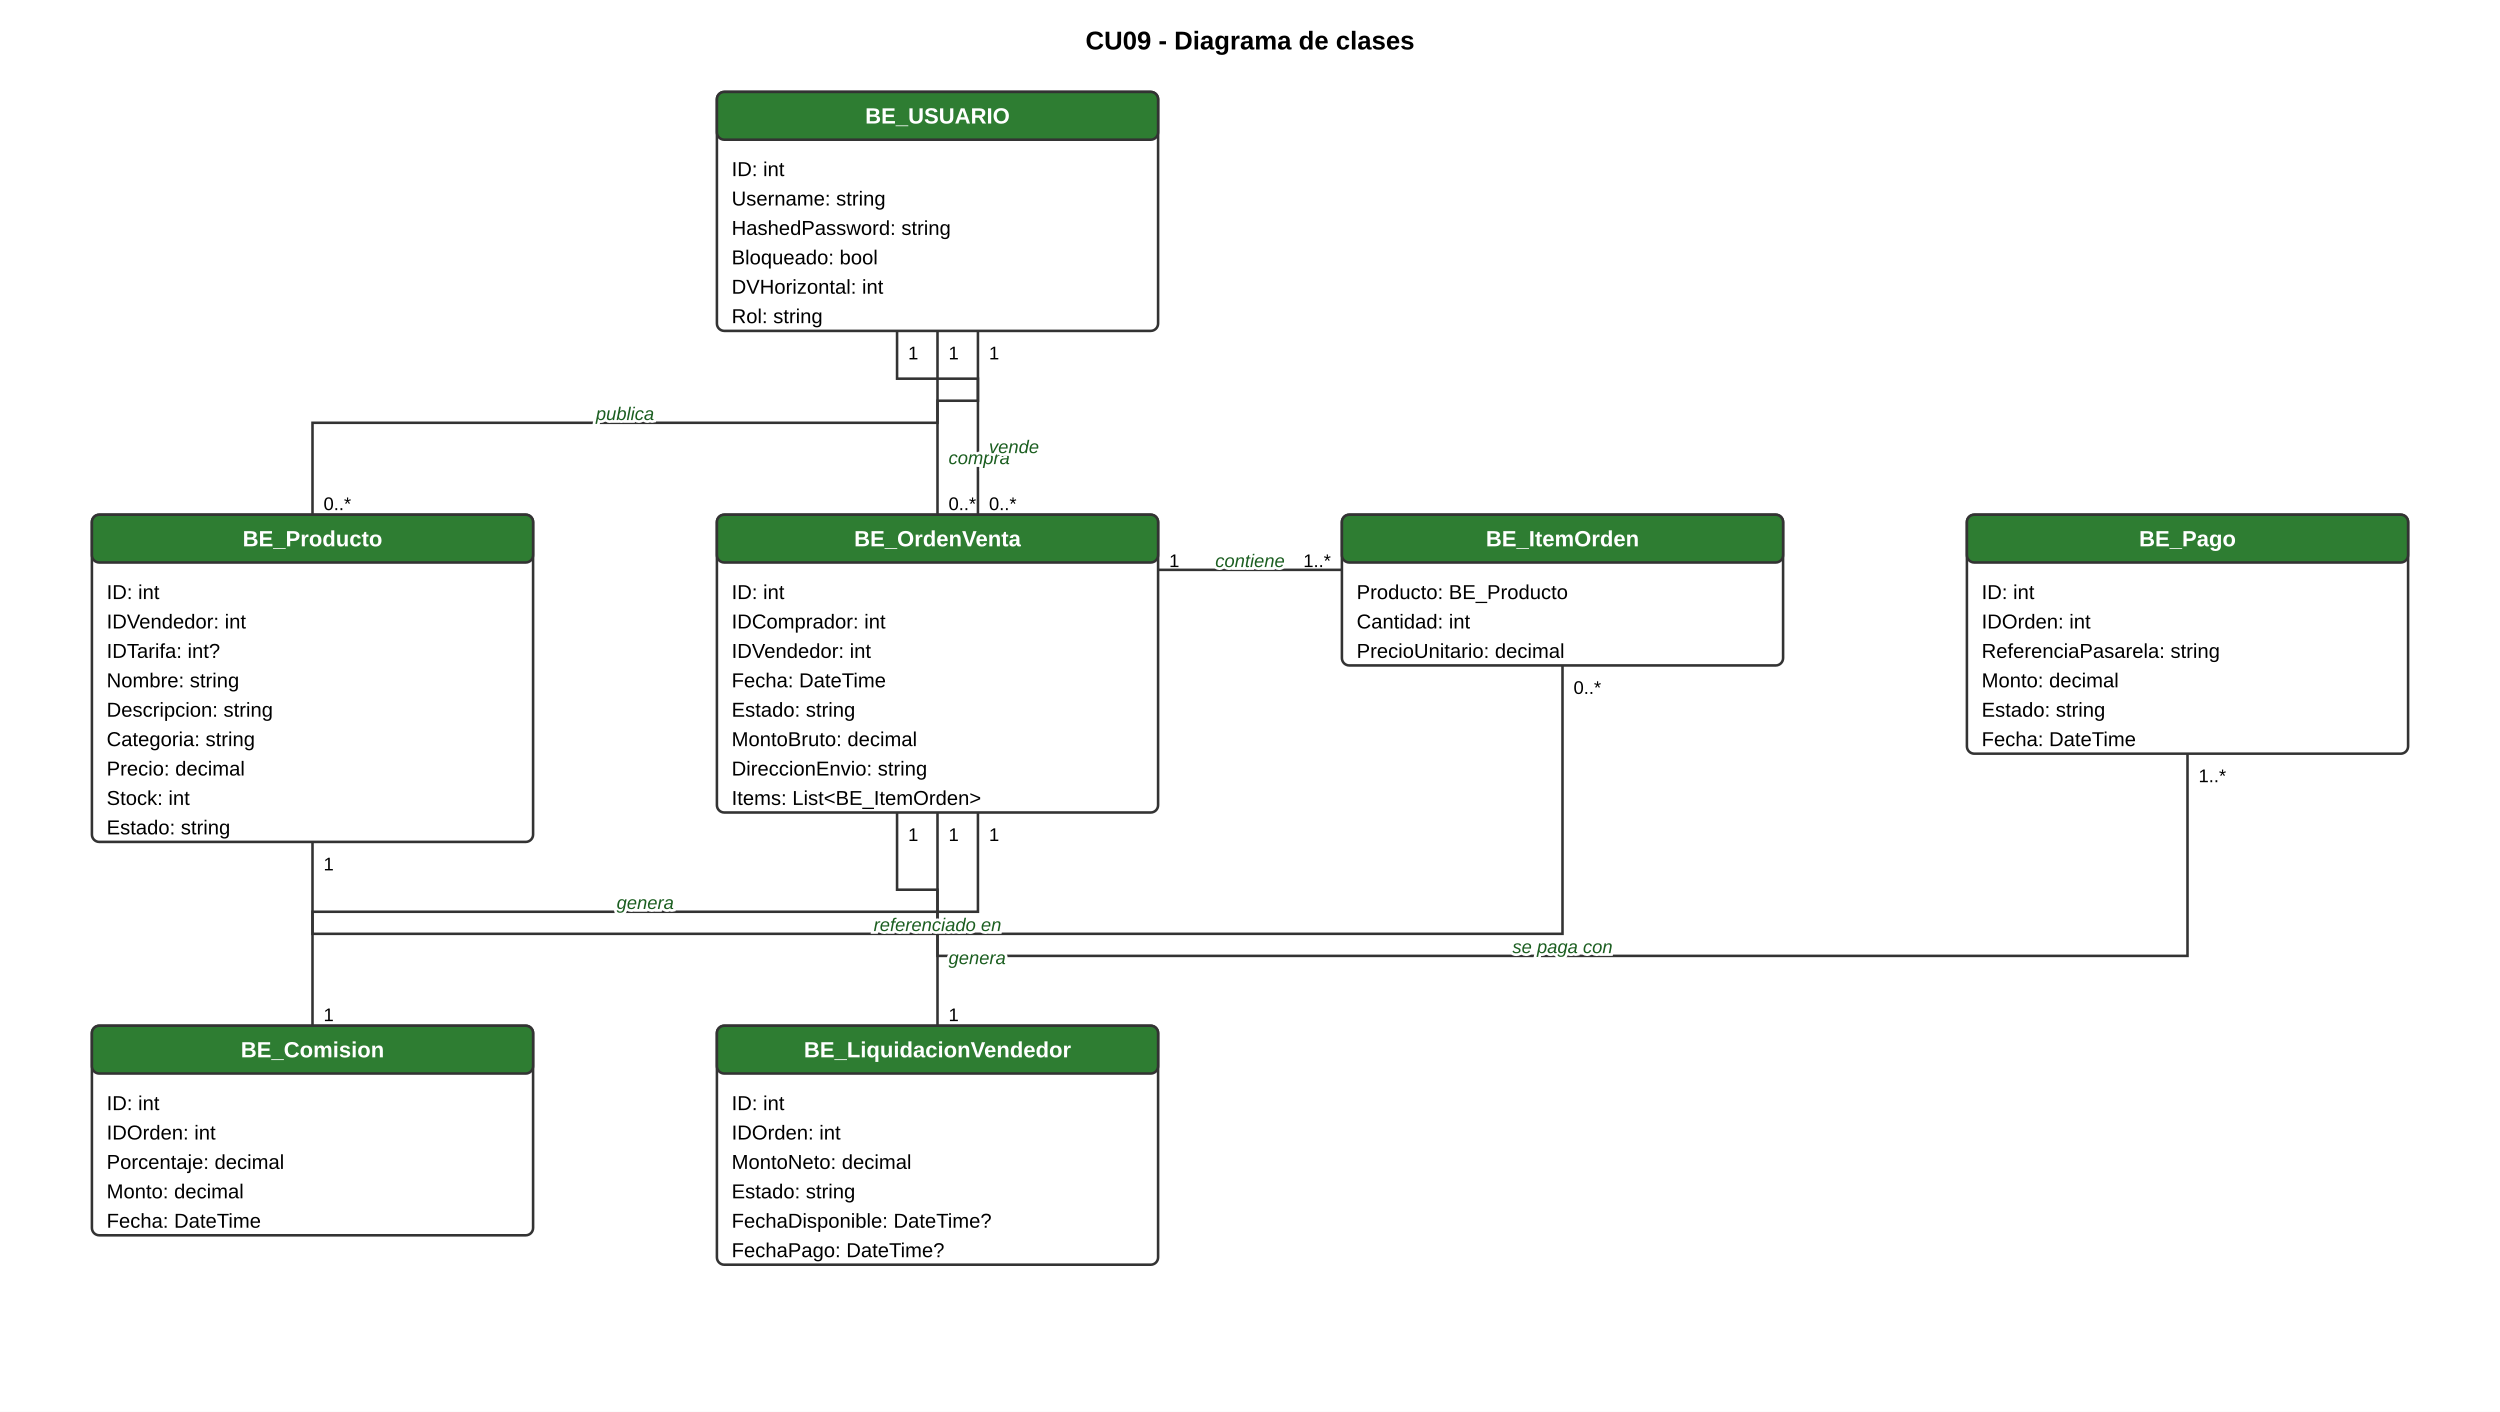
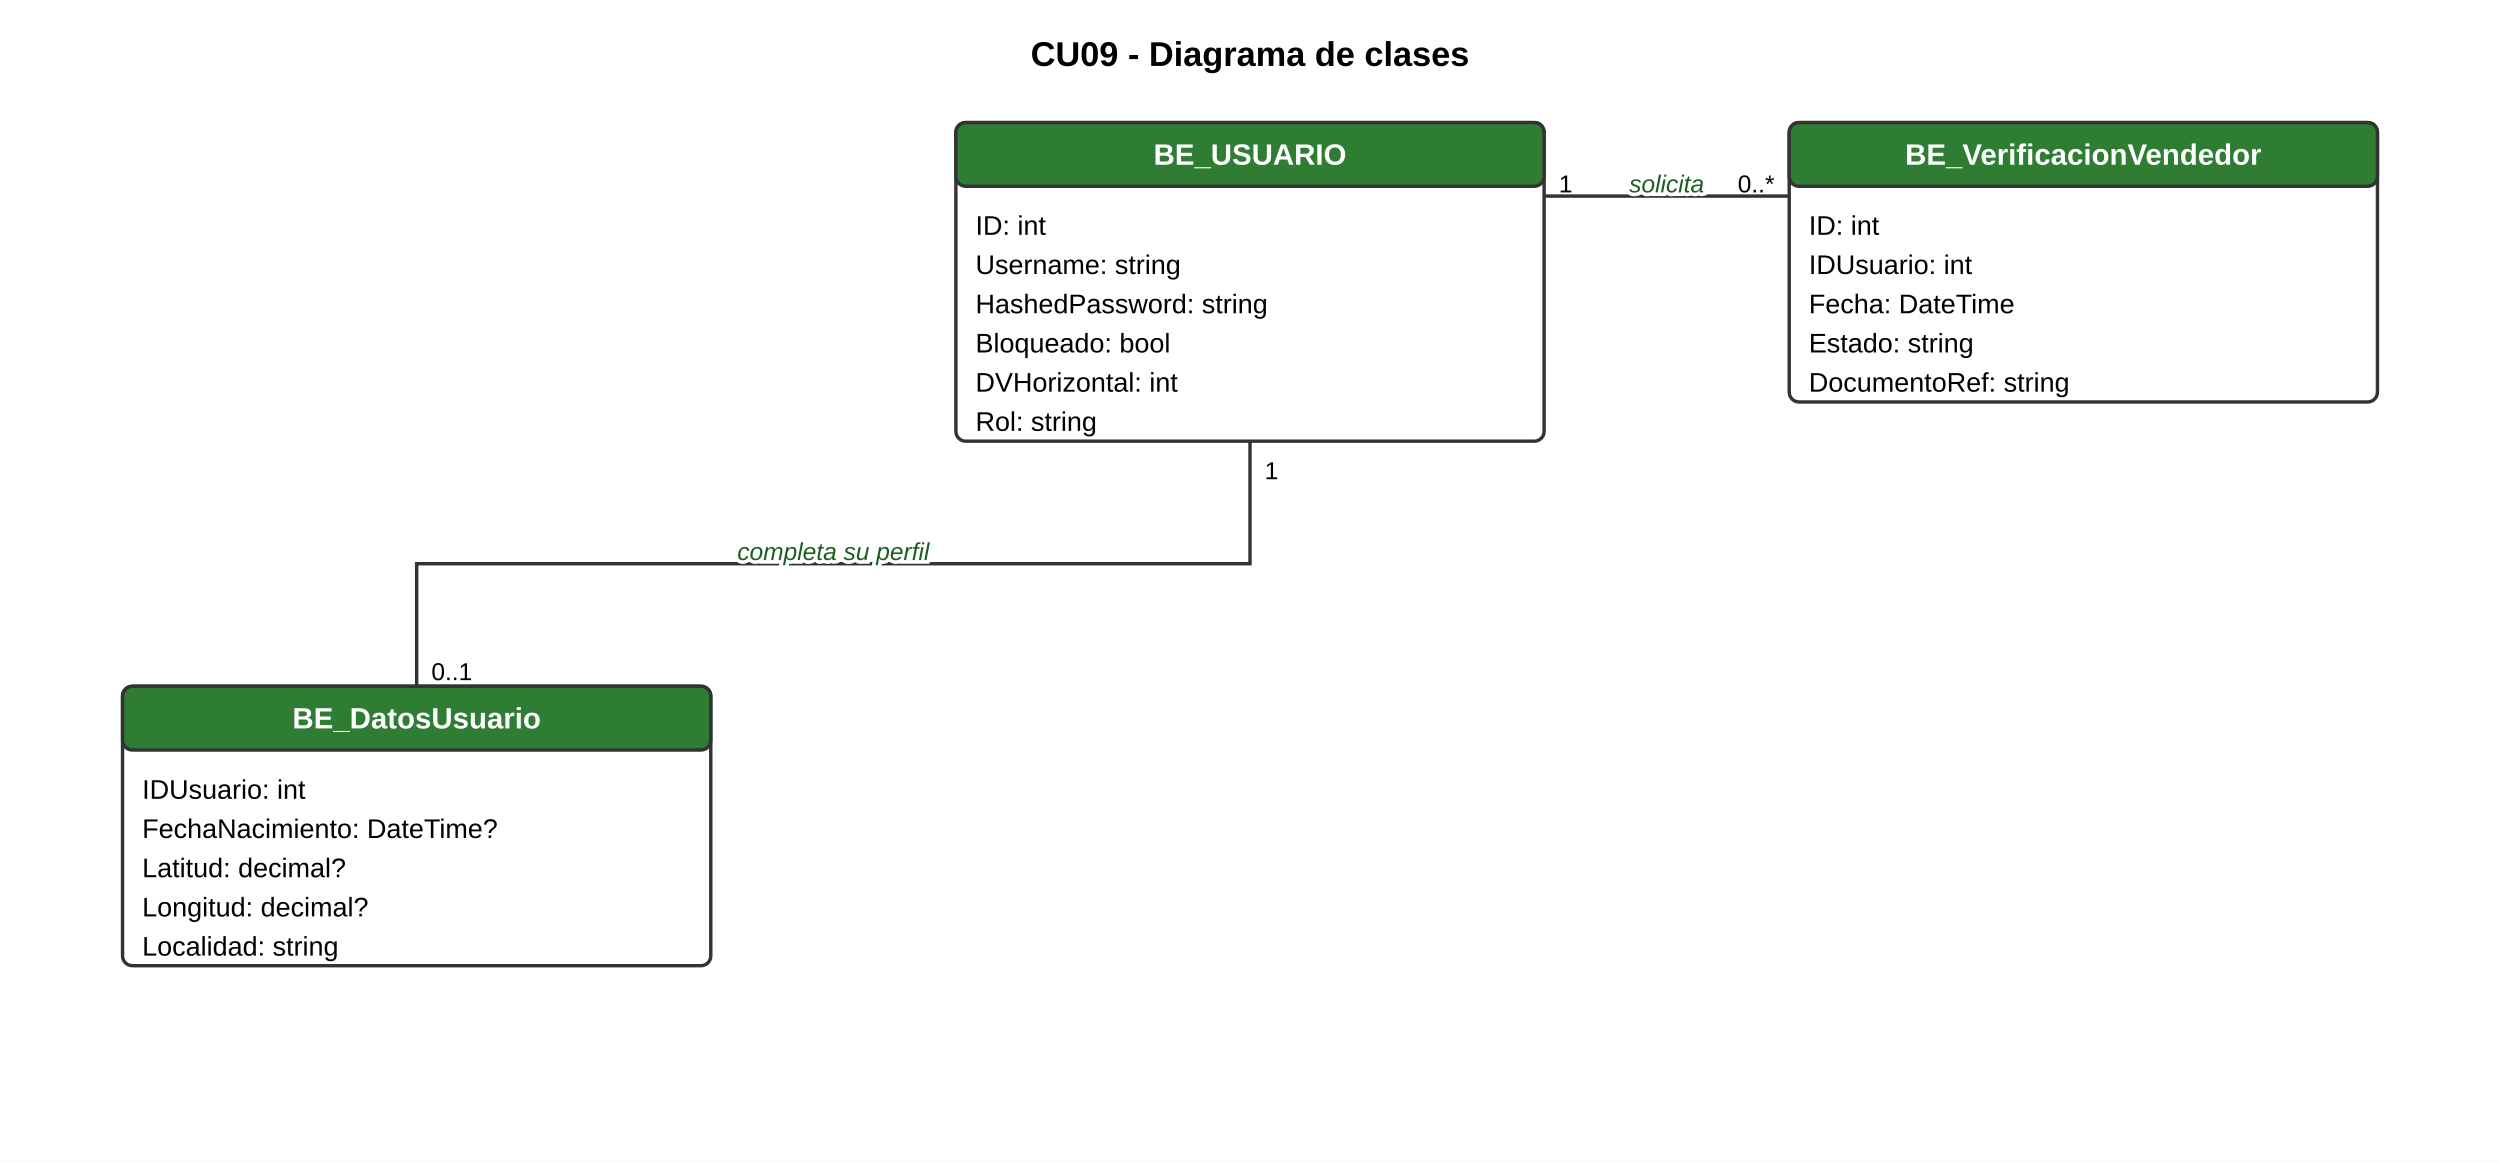
- <svg xmlns="http://www.w3.org/2000/svg" width="1360" height="768" viewBox="0 0 1360 768">
+ <svg xmlns="http://www.w3.org/2000/svg" width="1020" height="474" viewBox="0 0 1020 474">
  <defs>
    <marker id="ah" markerWidth="10" markerHeight="8" refX="9" refY="4" orient="auto">
      <path d="M0,0 L10,4 L0,8 z" fill="#333333" />
    </marker>
  </defs>
-   <rect width="1360" height="768" fill="#ffffff" />
-   <text x="680.0" y="26.9" text-anchor="middle" font-size="14" font-weight="bold" fill="#000000" font-family="Arial, Helvetica, sans-serif">CU09 - Diagrama de clases</text>
+   <rect width="1020" height="474" fill="#ffffff" />
+   <text x="510.0" y="26.9" text-anchor="middle" font-size="14" font-weight="bold" fill="#000000" font-family="Arial, Helvetica, sans-serif">CU09 - Diagrama de clases</text>
+   <polyline points="630.0,80.0 730.0,80.0" fill="none" stroke="#333333" stroke-width="1.4" />
  <polyline points="510.0,180.0 510.0,230.0 170.0,230.0 170.0,280.0" fill="none" stroke="#333333" stroke-width="1.4" />
-   <polyline points="532.0,180.0 532.0,218.0 510.0,218.0 510.0,280.0" fill="none" stroke="#333333" stroke-width="1.4" />
-   <polyline points="488.0,180.0 488.0,206.0 532.0,206.0 532.0,280.0" fill="none" stroke="#333333" stroke-width="1.4" />
-   <polyline points="630.0,310.0 730.0,310.0" fill="none" stroke="#333333" stroke-width="1.4" />
-   <polyline points="170.0,458.0 170.0,508.0 850.0,508.0 850.0,362.0" fill="none" stroke="#333333" stroke-width="1.4" />
-   <polyline points="510.0,442.0 510.0,520.0 1190.0,520.0 1190.0,410.0" fill="none" stroke="#333333" stroke-width="1.4" />
-   <polyline points="532.0,442.0 532.0,496.0 170.0,496.0 170.0,558.0" fill="none" stroke="#333333" stroke-width="1.4" />
-   <polyline points="488.0,442.0 488.0,484.0 510.0,484.0 510.0,558.0" fill="none" stroke="#333333" stroke-width="1.4" />
  <rect x="390.0" y="50.0" width="240.0" height="130.0" rx="4" fill="#ffffff" stroke="#333333" stroke-width="1.4" />
  <rect x="390.0" y="50.0" width="240.0" height="26.0" rx="4" fill="#2e7d32" stroke="#333333" stroke-width="1.4" />
  <text x="510.0" y="67.2" text-anchor="middle" font-size="12" font-weight="bold" fill="#ffffff" font-family="Arial, Helvetica, sans-serif">BE_USUARIO</text>
  <text x="398.0" y="95.8" text-anchor="start" font-size="11" font-weight="normal" fill="#000000" font-family="Arial, Helvetica, sans-serif">ID: int</text>
  <text x="398.0" y="111.8" text-anchor="start" font-size="11" font-weight="normal" fill="#000000" font-family="Arial, Helvetica, sans-serif">Username: string</text>
  <text x="398.0" y="127.8" text-anchor="start" font-size="11" font-weight="normal" fill="#000000" font-family="Arial, Helvetica, sans-serif">HashedPassword: string</text>
  <text x="398.0" y="143.8" text-anchor="start" font-size="11" font-weight="normal" fill="#000000" font-family="Arial, Helvetica, sans-serif">Bloqueado: bool</text>
  <text x="398.0" y="159.8" text-anchor="start" font-size="11" font-weight="normal" fill="#000000" font-family="Arial, Helvetica, sans-serif">DVHorizontal: int</text>
  <text x="398.0" y="175.8" text-anchor="start" font-size="11" font-weight="normal" fill="#000000" font-family="Arial, Helvetica, sans-serif">Rol: string</text>
-   <rect x="50.0" y="280.0" width="240.0" height="178.0" rx="4" fill="#ffffff" stroke="#333333" stroke-width="1.4" />
+   <rect x="50.0" y="280.0" width="240.0" height="114.0" rx="4" fill="#ffffff" stroke="#333333" stroke-width="1.4" />
  <rect x="50.0" y="280.0" width="240.0" height="26.0" rx="4" fill="#2e7d32" stroke="#333333" stroke-width="1.4" />
-   <text x="170.0" y="297.2" text-anchor="middle" font-size="12" font-weight="bold" fill="#ffffff" font-family="Arial, Helvetica, sans-serif">BE_Producto</text>
-   <text x="58.0" y="325.9" text-anchor="start" font-size="11" font-weight="normal" fill="#000000" font-family="Arial, Helvetica, sans-serif">ID: int</text>
-   <text x="58.0" y="341.9" text-anchor="start" font-size="11" font-weight="normal" fill="#000000" font-family="Arial, Helvetica, sans-serif">IDVendedor: int</text>
-   <text x="58.0" y="357.9" text-anchor="start" font-size="11" font-weight="normal" fill="#000000" font-family="Arial, Helvetica, sans-serif">IDTarifa: int?</text>
-   <text x="58.0" y="373.9" text-anchor="start" font-size="11" font-weight="normal" fill="#000000" font-family="Arial, Helvetica, sans-serif">Nombre: string</text>
-   <text x="58.0" y="389.9" text-anchor="start" font-size="11" font-weight="normal" fill="#000000" font-family="Arial, Helvetica, sans-serif">Descripcion: string</text>
-   <text x="58.0" y="405.9" text-anchor="start" font-size="11" font-weight="normal" fill="#000000" font-family="Arial, Helvetica, sans-serif">Categoria: string</text>
-   <text x="58.0" y="421.9" text-anchor="start" font-size="11" font-weight="normal" fill="#000000" font-family="Arial, Helvetica, sans-serif">Precio: decimal</text>
-   <text x="58.0" y="437.9" text-anchor="start" font-size="11" font-weight="normal" fill="#000000" font-family="Arial, Helvetica, sans-serif">Stock: int</text>
-   <text x="58.0" y="453.9" text-anchor="start" font-size="11" font-weight="normal" fill="#000000" font-family="Arial, Helvetica, sans-serif">Estado: string</text>
-   <rect x="390.0" y="280.0" width="240.0" height="162.0" rx="4" fill="#ffffff" stroke="#333333" stroke-width="1.4" />
-   <rect x="390.0" y="280.0" width="240.0" height="26.0" rx="4" fill="#2e7d32" stroke="#333333" stroke-width="1.4" />
-   <text x="510.0" y="297.2" text-anchor="middle" font-size="12" font-weight="bold" fill="#ffffff" font-family="Arial, Helvetica, sans-serif">BE_OrdenVenta</text>
-   <text x="398.0" y="325.9" text-anchor="start" font-size="11" font-weight="normal" fill="#000000" font-family="Arial, Helvetica, sans-serif">ID: int</text>
-   <text x="398.0" y="341.9" text-anchor="start" font-size="11" font-weight="normal" fill="#000000" font-family="Arial, Helvetica, sans-serif">IDComprador: int</text>
-   <text x="398.0" y="357.9" text-anchor="start" font-size="11" font-weight="normal" fill="#000000" font-family="Arial, Helvetica, sans-serif">IDVendedor: int</text>
-   <text x="398.0" y="373.9" text-anchor="start" font-size="11" font-weight="normal" fill="#000000" font-family="Arial, Helvetica, sans-serif">Fecha: DateTime</text>
-   <text x="398.0" y="389.9" text-anchor="start" font-size="11" font-weight="normal" fill="#000000" font-family="Arial, Helvetica, sans-serif">Estado: string</text>
-   <text x="398.0" y="405.9" text-anchor="start" font-size="11" font-weight="normal" fill="#000000" font-family="Arial, Helvetica, sans-serif">MontoBruto: decimal</text>
-   <text x="398.0" y="421.9" text-anchor="start" font-size="11" font-weight="normal" fill="#000000" font-family="Arial, Helvetica, sans-serif">DireccionEnvio: string</text>
-   <text x="398.0" y="437.9" text-anchor="start" font-size="11" font-weight="normal" fill="#000000" font-family="Arial, Helvetica, sans-serif">Items: List&lt;BE_ItemOrden&gt;</text>
-   <rect x="730.0" y="280.0" width="240.0" height="82.0" rx="4" fill="#ffffff" stroke="#333333" stroke-width="1.4" />
-   <rect x="730.0" y="280.0" width="240.0" height="26.0" rx="4" fill="#2e7d32" stroke="#333333" stroke-width="1.4" />
-   <text x="850.0" y="297.2" text-anchor="middle" font-size="12" font-weight="bold" fill="#ffffff" font-family="Arial, Helvetica, sans-serif">BE_ItemOrden</text>
-   <text x="738.0" y="325.9" text-anchor="start" font-size="11" font-weight="normal" fill="#000000" font-family="Arial, Helvetica, sans-serif">Producto: BE_Producto</text>
-   <text x="738.0" y="341.9" text-anchor="start" font-size="11" font-weight="normal" fill="#000000" font-family="Arial, Helvetica, sans-serif">Cantidad: int</text>
-   <text x="738.0" y="357.9" text-anchor="start" font-size="11" font-weight="normal" fill="#000000" font-family="Arial, Helvetica, sans-serif">PrecioUnitario: decimal</text>
-   <rect x="1070.0" y="280.0" width="240.0" height="130.0" rx="4" fill="#ffffff" stroke="#333333" stroke-width="1.4" />
-   <rect x="1070.0" y="280.0" width="240.0" height="26.0" rx="4" fill="#2e7d32" stroke="#333333" stroke-width="1.4" />
-   <text x="1190.0" y="297.2" text-anchor="middle" font-size="12" font-weight="bold" fill="#ffffff" font-family="Arial, Helvetica, sans-serif">BE_Pago</text>
-   <text x="1078.0" y="325.9" text-anchor="start" font-size="11" font-weight="normal" fill="#000000" font-family="Arial, Helvetica, sans-serif">ID: int</text>
-   <text x="1078.0" y="341.9" text-anchor="start" font-size="11" font-weight="normal" fill="#000000" font-family="Arial, Helvetica, sans-serif">IDOrden: int</text>
-   <text x="1078.0" y="357.9" text-anchor="start" font-size="11" font-weight="normal" fill="#000000" font-family="Arial, Helvetica, sans-serif">ReferenciaPasarela: string</text>
-   <text x="1078.0" y="373.9" text-anchor="start" font-size="11" font-weight="normal" fill="#000000" font-family="Arial, Helvetica, sans-serif">Monto: decimal</text>
-   <text x="1078.0" y="389.9" text-anchor="start" font-size="11" font-weight="normal" fill="#000000" font-family="Arial, Helvetica, sans-serif">Estado: string</text>
-   <text x="1078.0" y="405.9" text-anchor="start" font-size="11" font-weight="normal" fill="#000000" font-family="Arial, Helvetica, sans-serif">Fecha: DateTime</text>
-   <rect x="50.0" y="558.0" width="240.0" height="114.0" rx="4" fill="#ffffff" stroke="#333333" stroke-width="1.4" />
-   <rect x="50.0" y="558.0" width="240.0" height="26.0" rx="4" fill="#2e7d32" stroke="#333333" stroke-width="1.4" />
-   <text x="170.0" y="575.2" text-anchor="middle" font-size="12" font-weight="bold" fill="#ffffff" font-family="Arial, Helvetica, sans-serif">BE_Comision</text>
-   <text x="58.0" y="603.9" text-anchor="start" font-size="11" font-weight="normal" fill="#000000" font-family="Arial, Helvetica, sans-serif">ID: int</text>
-   <text x="58.0" y="619.9" text-anchor="start" font-size="11" font-weight="normal" fill="#000000" font-family="Arial, Helvetica, sans-serif">IDOrden: int</text>
-   <text x="58.0" y="635.9" text-anchor="start" font-size="11" font-weight="normal" fill="#000000" font-family="Arial, Helvetica, sans-serif">Porcentaje: decimal</text>
-   <text x="58.0" y="651.9" text-anchor="start" font-size="11" font-weight="normal" fill="#000000" font-family="Arial, Helvetica, sans-serif">Monto: decimal</text>
-   <text x="58.0" y="667.9" text-anchor="start" font-size="11" font-weight="normal" fill="#000000" font-family="Arial, Helvetica, sans-serif">Fecha: DateTime</text>
-   <rect x="390.0" y="558.0" width="240.0" height="130.0" rx="4" fill="#ffffff" stroke="#333333" stroke-width="1.4" />
-   <rect x="390.0" y="558.0" width="240.0" height="26.0" rx="4" fill="#2e7d32" stroke="#333333" stroke-width="1.4" />
-   <text x="510.0" y="575.2" text-anchor="middle" font-size="12" font-weight="bold" fill="#ffffff" font-family="Arial, Helvetica, sans-serif">BE_LiquidacionVendedor</text>
-   <text x="398.0" y="603.9" text-anchor="start" font-size="11" font-weight="normal" fill="#000000" font-family="Arial, Helvetica, sans-serif">ID: int</text>
-   <text x="398.0" y="619.9" text-anchor="start" font-size="11" font-weight="normal" fill="#000000" font-family="Arial, Helvetica, sans-serif">IDOrden: int</text>
-   <text x="398.0" y="635.9" text-anchor="start" font-size="11" font-weight="normal" fill="#000000" font-family="Arial, Helvetica, sans-serif">MontoNeto: decimal</text>
-   <text x="398.0" y="651.9" text-anchor="start" font-size="11" font-weight="normal" fill="#000000" font-family="Arial, Helvetica, sans-serif">Estado: string</text>
-   <text x="398.0" y="667.9" text-anchor="start" font-size="11" font-weight="normal" fill="#000000" font-family="Arial, Helvetica, sans-serif">FechaDisponible: DateTime?</text>
-   <text x="398.0" y="683.9" text-anchor="start" font-size="11" font-weight="normal" fill="#000000" font-family="Arial, Helvetica, sans-serif">FechaPago: DateTime?</text>
+   <text x="170.0" y="297.2" text-anchor="middle" font-size="12" font-weight="bold" fill="#ffffff" font-family="Arial, Helvetica, sans-serif">BE_DatosUsuario</text>
+   <text x="58.0" y="325.9" text-anchor="start" font-size="11" font-weight="normal" fill="#000000" font-family="Arial, Helvetica, sans-serif">IDUsuario: int</text>
+   <text x="58.0" y="341.9" text-anchor="start" font-size="11" font-weight="normal" fill="#000000" font-family="Arial, Helvetica, sans-serif">FechaNacimiento: DateTime?</text>
+   <text x="58.0" y="357.9" text-anchor="start" font-size="11" font-weight="normal" fill="#000000" font-family="Arial, Helvetica, sans-serif">Latitud: decimal?</text>
+   <text x="58.0" y="373.9" text-anchor="start" font-size="11" font-weight="normal" fill="#000000" font-family="Arial, Helvetica, sans-serif">Longitud: decimal?</text>
+   <text x="58.0" y="389.9" text-anchor="start" font-size="11" font-weight="normal" fill="#000000" font-family="Arial, Helvetica, sans-serif">Localidad: string</text>
+   <rect x="730.0" y="50.0" width="240.0" height="114.0" rx="4" fill="#ffffff" stroke="#333333" stroke-width="1.4" />
+   <rect x="730.0" y="50.0" width="240.0" height="26.0" rx="4" fill="#2e7d32" stroke="#333333" stroke-width="1.4" />
+   <text x="850.0" y="67.2" text-anchor="middle" font-size="12" font-weight="bold" fill="#ffffff" font-family="Arial, Helvetica, sans-serif">BE_VerificacionVendedor</text>
+   <text x="738.0" y="95.8" text-anchor="start" font-size="11" font-weight="normal" fill="#000000" font-family="Arial, Helvetica, sans-serif">ID: int</text>
+   <text x="738.0" y="111.8" text-anchor="start" font-size="11" font-weight="normal" fill="#000000" font-family="Arial, Helvetica, sans-serif">IDUsuario: int</text>
+   <text x="738.0" y="127.8" text-anchor="start" font-size="11" font-weight="normal" fill="#000000" font-family="Arial, Helvetica, sans-serif">Fecha: DateTime</text>
+   <text x="738.0" y="143.8" text-anchor="start" font-size="11" font-weight="normal" fill="#000000" font-family="Arial, Helvetica, sans-serif">Estado: string</text>
+   <text x="738.0" y="159.8" text-anchor="start" font-size="11" font-weight="normal" fill="#000000" font-family="Arial, Helvetica, sans-serif">DocumentoRef: string</text>
+   <text x="636.0" y="78.5" text-anchor="start" font-size="10" font-weight="normal" fill="#000000" font-family="Arial, Helvetica, sans-serif">1</text>
+   <text x="724.0" y="78.5" text-anchor="end" font-size="10" font-weight="normal" fill="#000000" font-family="Arial, Helvetica, sans-serif">0..*</text>
+   <text x="680.0" y="78.5" text-anchor="middle" font-size="10" font-weight="normal" fill="#1b5e20" font-family="Arial, Helvetica, sans-serif" font-style="italic" paint-order="stroke" stroke="#ffffff" stroke-width="3">solicita</text>
  <text x="516.0" y="195.5" text-anchor="start" font-size="10" font-weight="normal" fill="#000000" font-family="Arial, Helvetica, sans-serif">1</text>
-   <text x="176.0" y="277.5" text-anchor="start" font-size="10" font-weight="normal" fill="#000000" font-family="Arial, Helvetica, sans-serif">0..*</text>
-   <text x="340.0" y="228.5" text-anchor="middle" font-size="10" font-weight="normal" fill="#1b5e20" font-family="Arial, Helvetica, sans-serif" font-style="italic" paint-order="stroke" stroke="#ffffff" stroke-width="3">publica</text>
-   <text x="538.0" y="195.5" text-anchor="start" font-size="10" font-weight="normal" fill="#000000" font-family="Arial, Helvetica, sans-serif">1</text>
-   <text x="516.0" y="277.5" text-anchor="start" font-size="10" font-weight="normal" fill="#000000" font-family="Arial, Helvetica, sans-serif">0..*</text>
-   <text x="516.0" y="252.5" text-anchor="start" font-size="10" font-weight="normal" fill="#1b5e20" font-family="Arial, Helvetica, sans-serif" font-style="italic" paint-order="stroke" stroke="#ffffff" stroke-width="3">compra</text>
-   <text x="494.0" y="195.5" text-anchor="start" font-size="10" font-weight="normal" fill="#000000" font-family="Arial, Helvetica, sans-serif">1</text>
-   <text x="538.0" y="277.5" text-anchor="start" font-size="10" font-weight="normal" fill="#000000" font-family="Arial, Helvetica, sans-serif">0..*</text>
-   <text x="538.0" y="246.5" text-anchor="start" font-size="10" font-weight="normal" fill="#1b5e20" font-family="Arial, Helvetica, sans-serif" font-style="italic" paint-order="stroke" stroke="#ffffff" stroke-width="3">vende</text>
-   <text x="636.0" y="308.5" text-anchor="start" font-size="10" font-weight="normal" fill="#000000" font-family="Arial, Helvetica, sans-serif">1</text>
-   <text x="724.0" y="308.5" text-anchor="end" font-size="10" font-weight="normal" fill="#000000" font-family="Arial, Helvetica, sans-serif">1..*</text>
-   <text x="680.0" y="308.5" text-anchor="middle" font-size="10" font-weight="normal" fill="#1b5e20" font-family="Arial, Helvetica, sans-serif" font-style="italic" paint-order="stroke" stroke="#ffffff" stroke-width="3">contiene</text>
-   <text x="176.0" y="473.5" text-anchor="start" font-size="10" font-weight="normal" fill="#000000" font-family="Arial, Helvetica, sans-serif">1</text>
-   <text x="856.0" y="377.5" text-anchor="start" font-size="10" font-weight="normal" fill="#000000" font-family="Arial, Helvetica, sans-serif">0..*</text>
-   <text x="510.0" y="506.5" text-anchor="middle" font-size="10" font-weight="normal" fill="#1b5e20" font-family="Arial, Helvetica, sans-serif" font-style="italic" paint-order="stroke" stroke="#ffffff" stroke-width="3">referenciado en</text>
-   <text x="516.0" y="457.5" text-anchor="start" font-size="10" font-weight="normal" fill="#000000" font-family="Arial, Helvetica, sans-serif">1</text>
-   <text x="1196.0" y="425.5" text-anchor="start" font-size="10" font-weight="normal" fill="#000000" font-family="Arial, Helvetica, sans-serif">1..*</text>
-   <text x="850.0" y="518.5" text-anchor="middle" font-size="10" font-weight="normal" fill="#1b5e20" font-family="Arial, Helvetica, sans-serif" font-style="italic" paint-order="stroke" stroke="#ffffff" stroke-width="3">se paga con</text>
-   <text x="538.0" y="457.5" text-anchor="start" font-size="10" font-weight="normal" fill="#000000" font-family="Arial, Helvetica, sans-serif">1</text>
-   <text x="176.0" y="555.5" text-anchor="start" font-size="10" font-weight="normal" fill="#000000" font-family="Arial, Helvetica, sans-serif">1</text>
-   <text x="351.0" y="494.5" text-anchor="middle" font-size="10" font-weight="normal" fill="#1b5e20" font-family="Arial, Helvetica, sans-serif" font-style="italic" paint-order="stroke" stroke="#ffffff" stroke-width="3">genera</text>
-   <text x="494.0" y="457.5" text-anchor="start" font-size="10" font-weight="normal" fill="#000000" font-family="Arial, Helvetica, sans-serif">1</text>
-   <text x="516.0" y="555.5" text-anchor="start" font-size="10" font-weight="normal" fill="#000000" font-family="Arial, Helvetica, sans-serif">1</text>
-   <text x="516.0" y="524.5" text-anchor="start" font-size="10" font-weight="normal" fill="#1b5e20" font-family="Arial, Helvetica, sans-serif" font-style="italic" paint-order="stroke" stroke="#ffffff" stroke-width="3">genera</text>
+   <text x="176.0" y="277.5" text-anchor="start" font-size="10" font-weight="normal" fill="#000000" font-family="Arial, Helvetica, sans-serif">0..1</text>
+   <text x="340.0" y="228.5" text-anchor="middle" font-size="10" font-weight="normal" fill="#1b5e20" font-family="Arial, Helvetica, sans-serif" font-style="italic" paint-order="stroke" stroke="#ffffff" stroke-width="3">completa su perfil</text>
</svg>
